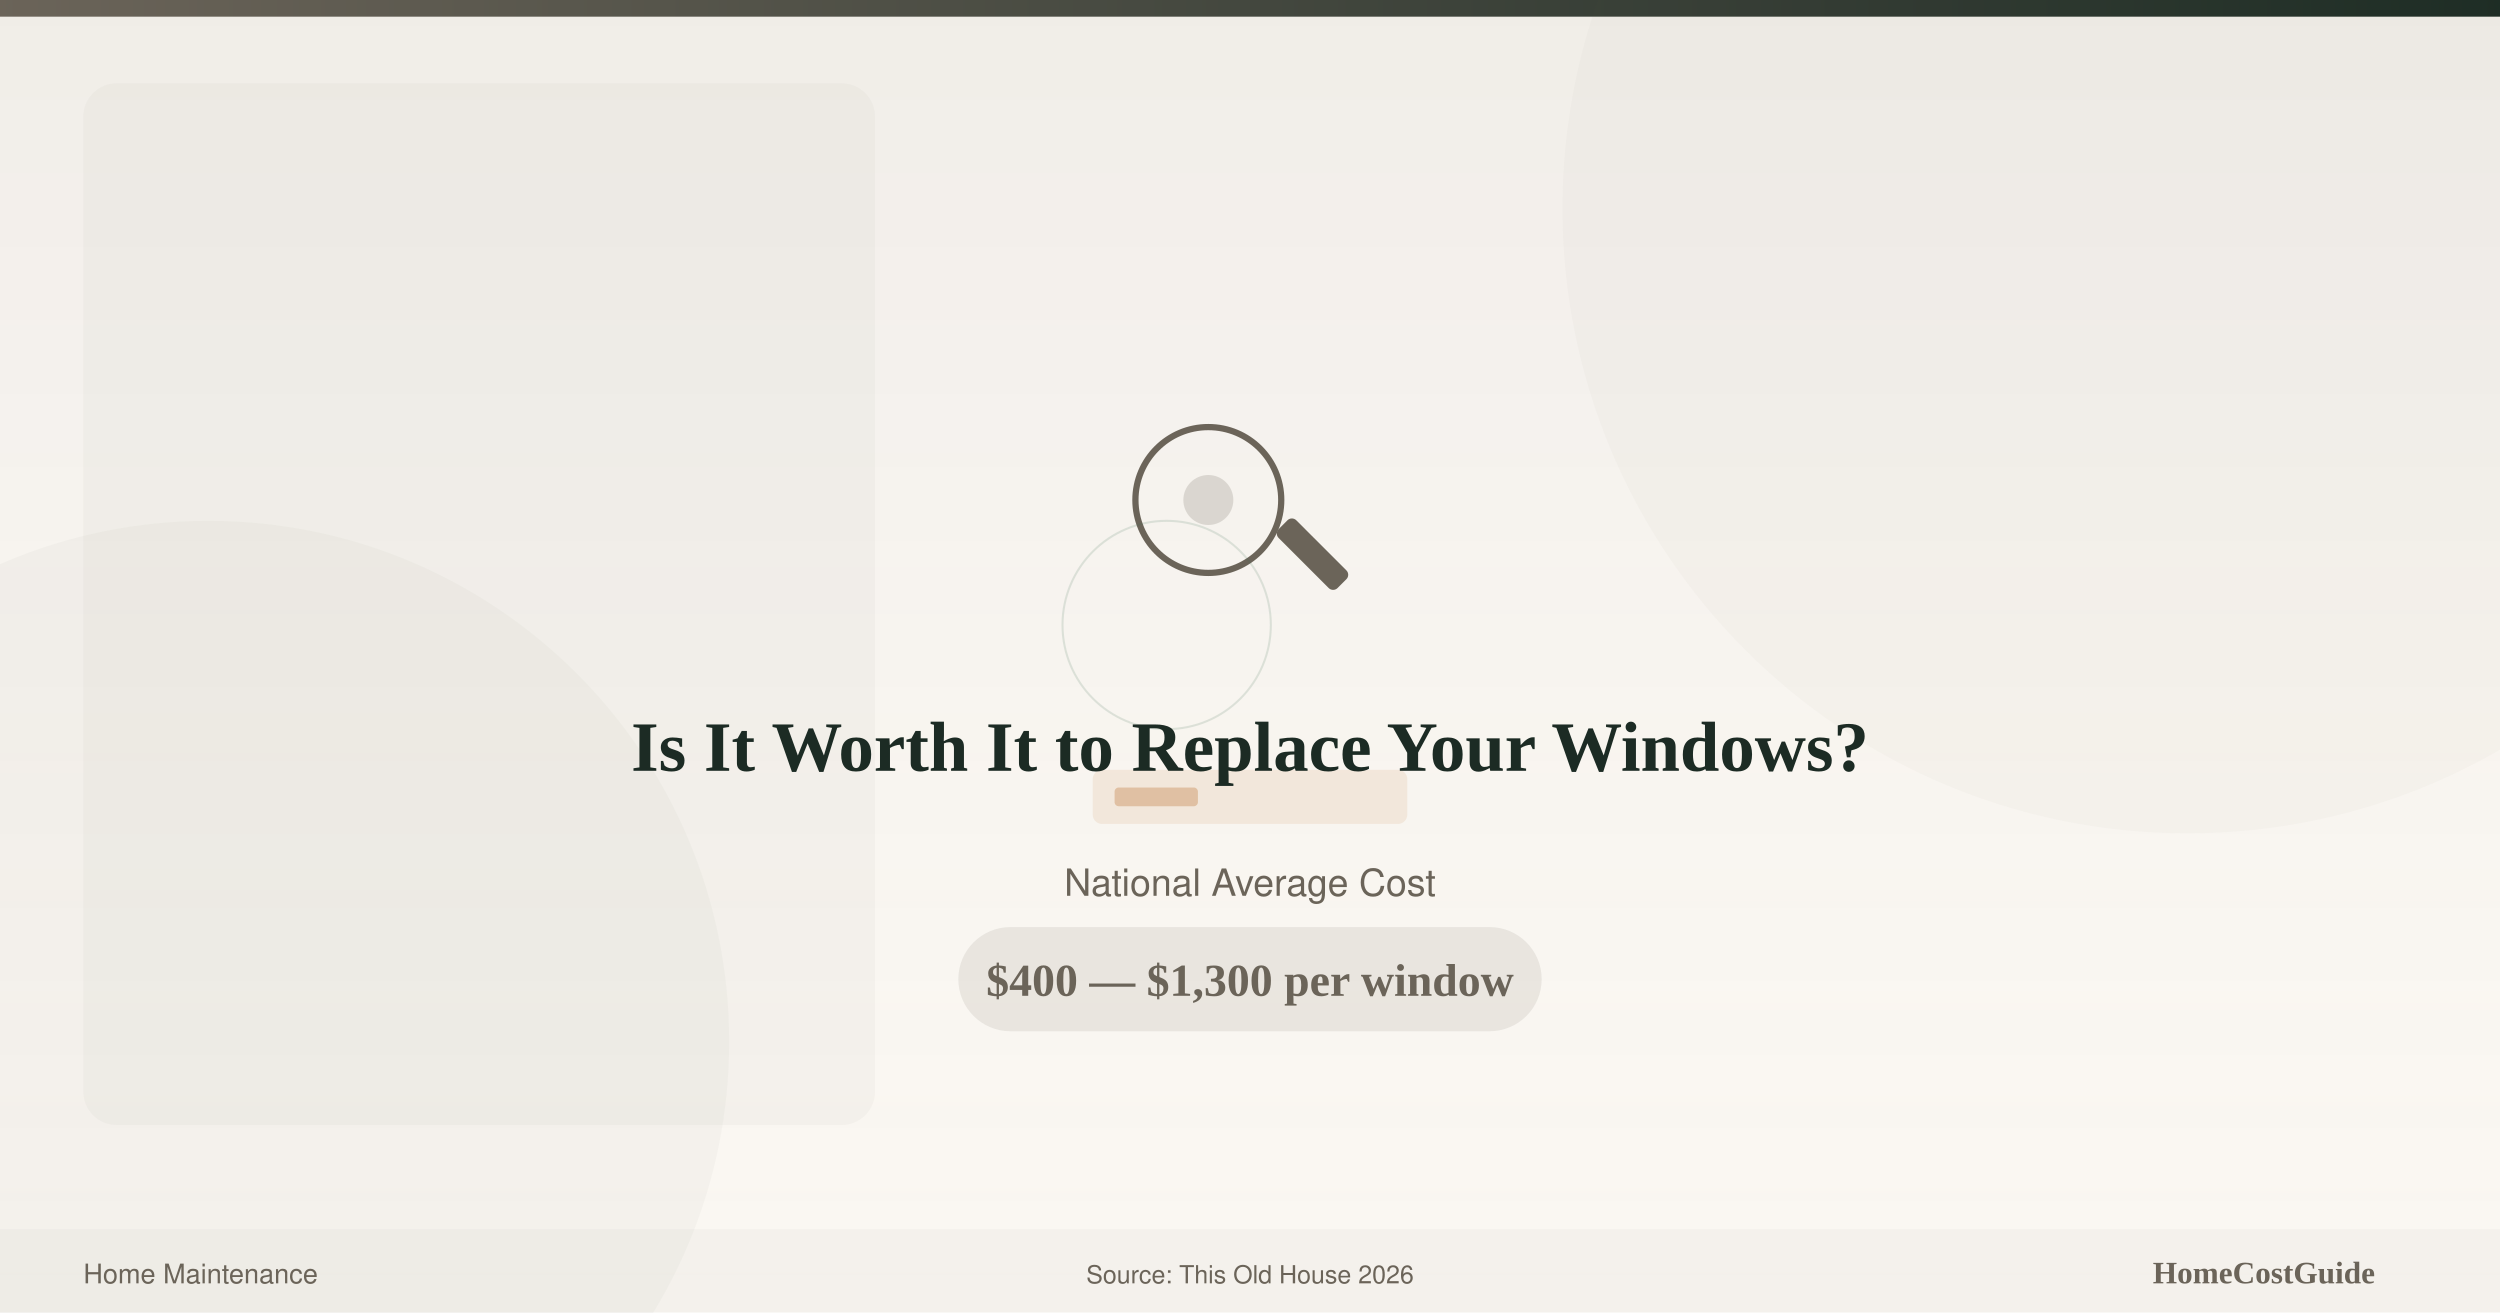
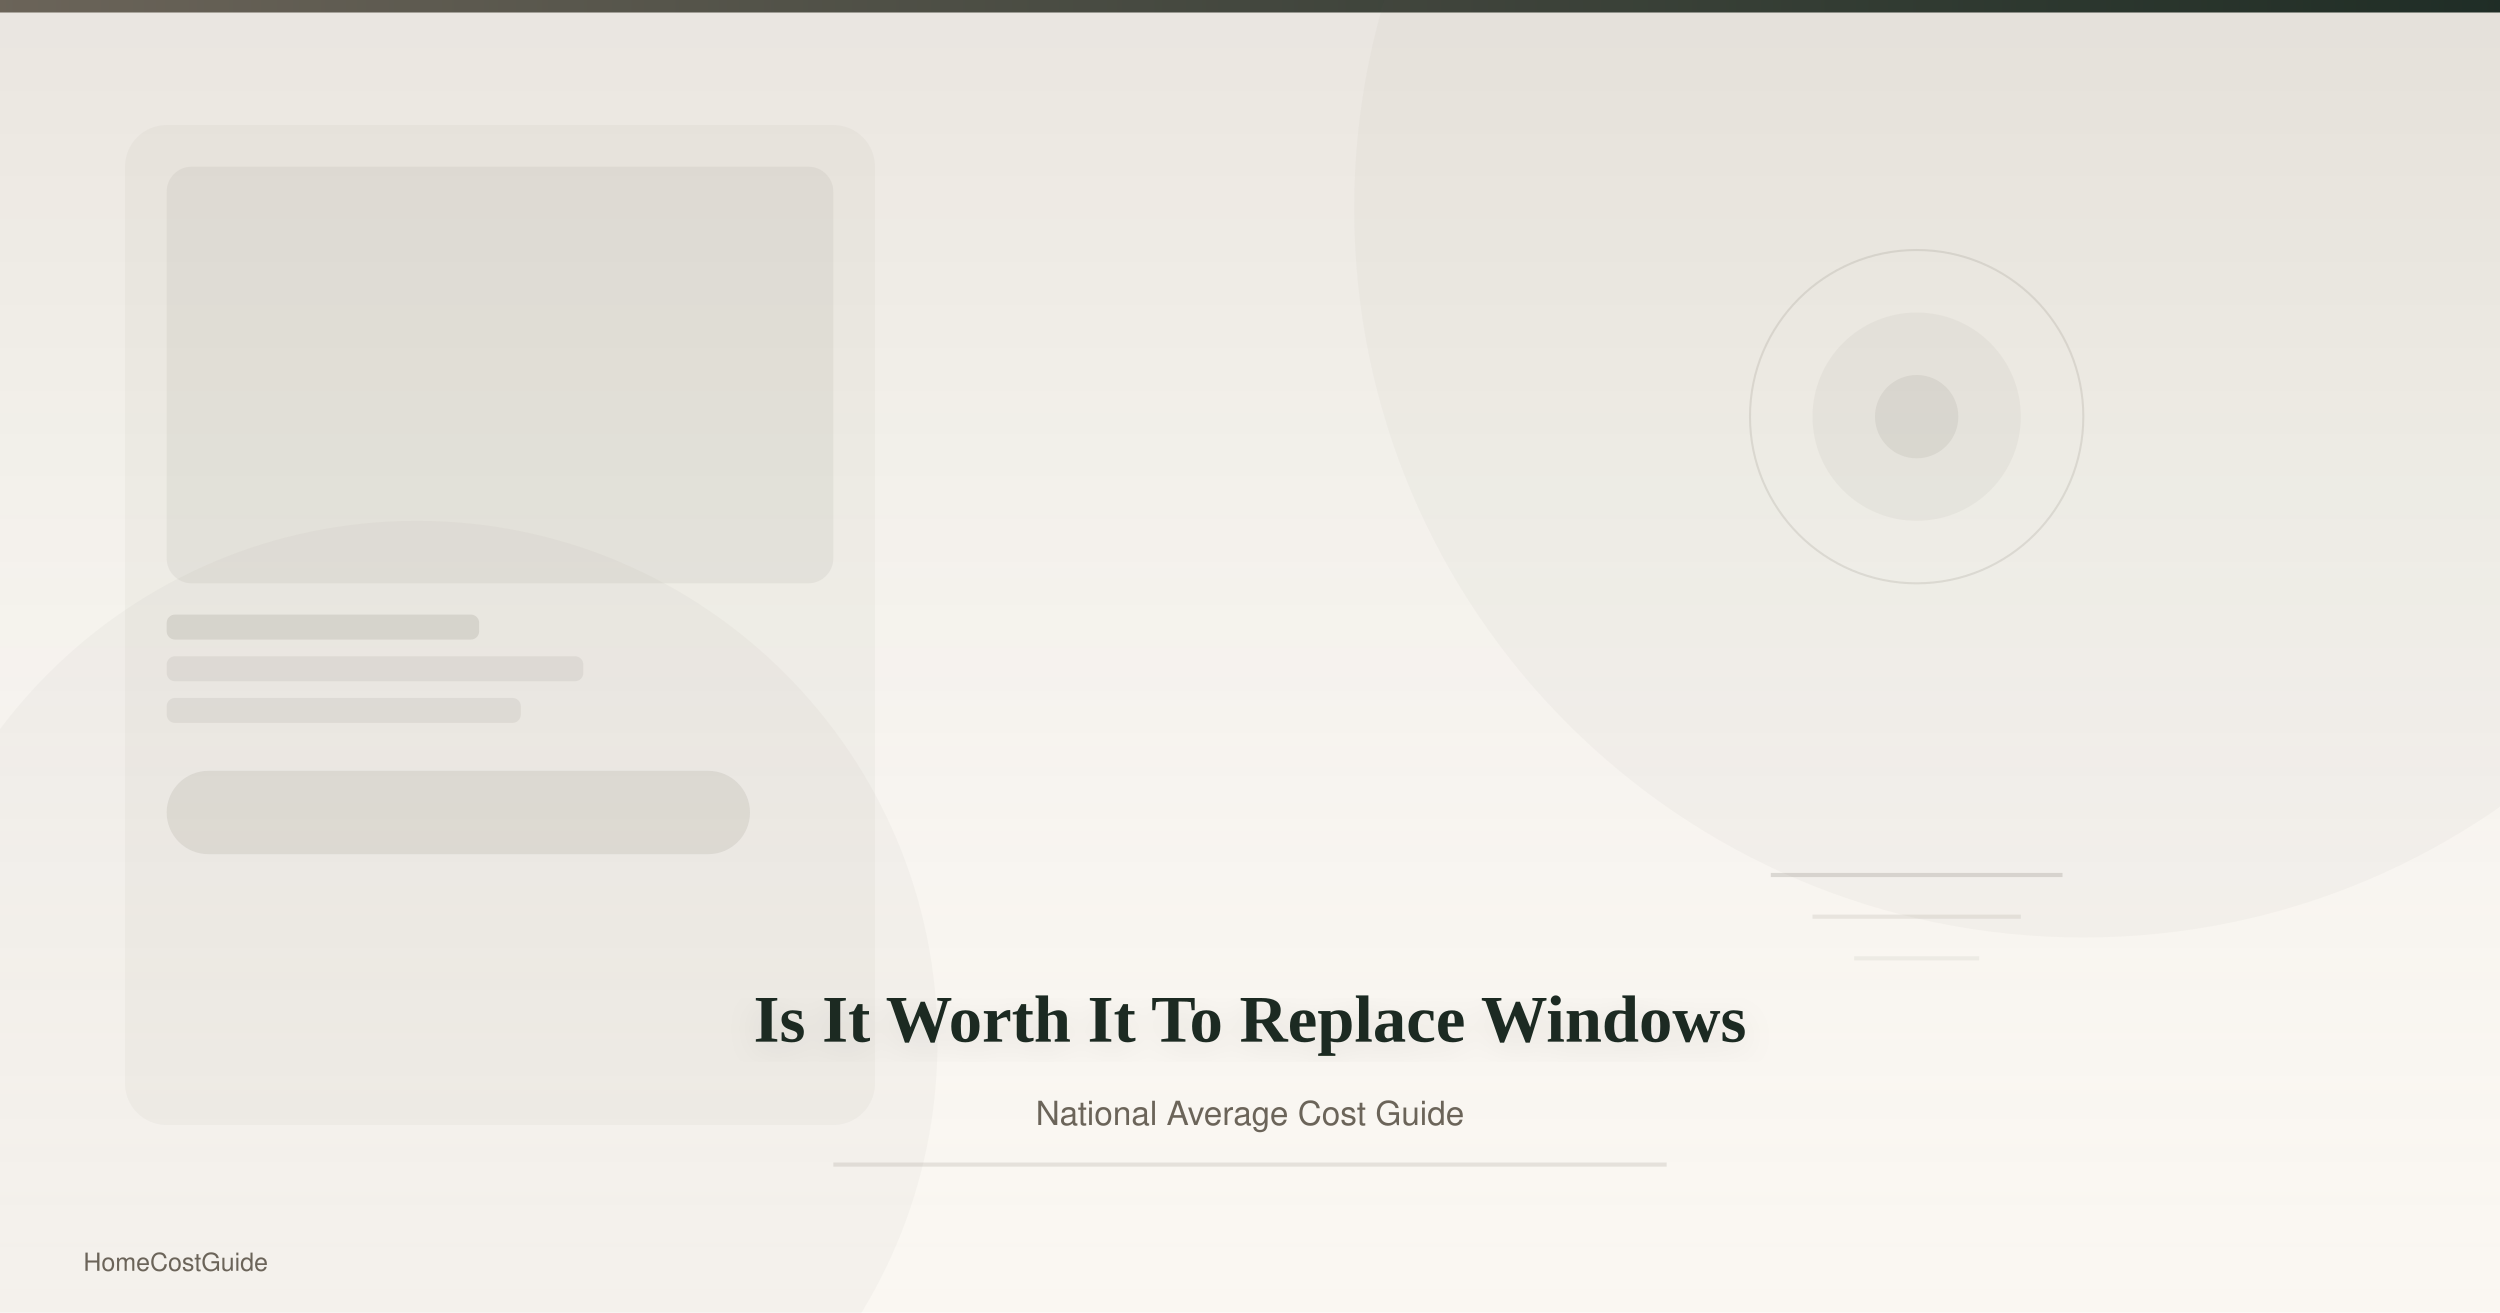
<svg xmlns="http://www.w3.org/2000/svg" viewBox="0 0 1200 630" width="1200" height="630">
  <defs>
    <linearGradient id="bg" x1="0" y1="0" x2="0" y2="1">
-       <stop offset="0%" stop-color="#6B6459" stop-opacity="0.07" />
+       <stop offset="0%" stop-color="#6B6459" stop-opacity="0.12" />
      <stop offset="100%" stop-color="#FAF7F2" stop-opacity="0" />
    </linearGradient>
    <linearGradient id="band" x1="0" y1="0" x2="1" y2="0">
      <stop offset="0%" stop-color="#6B6459" />
      <stop offset="100%" stop-color="#1C2B24" />
    </linearGradient>
+     <filter id="shadow">
+       <feDropShadow dx="0" dy="4" stdDeviation="8" flood-opacity="0.1" />
+     </filter>
  </defs>
  <rect width="1200" height="630" fill="#FAF7F2" />
  <rect width="1200" height="630" fill="url(#bg)" />
-   <rect x="0" y="0" width="1200" height="8" fill="url(#band)" />
-   <circle cx="1050" cy="100" r="300" fill="#6B6459" opacity="0.03" />
-   <circle cx="100" cy="500" r="250" fill="#1C2B24" opacity="0.03" />
-   <rect x="40" y="40" width="380" height="500" rx="16" fill="#6B6459" opacity="0.04" />
-   <circle cx="580" cy="240" r="35" fill="none" stroke="#6B6459" stroke-width="3" />
-   <circle cx="580" cy="240" r="12" fill="#6B6459" opacity="0.2" />
-   <rect x="610" y="260" width="40" height="12" rx="3" fill="#6B6459" transform="rotate(45 630 266)" />
-   <rect x="525" y="370" width="150" height="25" rx="4" fill="#B5651D" opacity="0.1" stroke="#B5651D" stroke-width="1" />
-   <rect x="535" y="378" width="40" height="9" rx="2" fill="#B5651D" opacity="0.3" />
-   <circle cx="560" cy="300" r="50" fill="none" stroke="#3F6E52" stroke-width="1" opacity="0.15" />
-   <text x="600" y="370" text-anchor="middle" font-family="Georgia,'Times New Roman',serif" font-size="34" font-weight="700" fill="#1C2B24">
-     <tspan x="600" dy="0">Is It Worth It to Replace Your Windows?</tspan>
-   </text>
-   <text x="600" y="430" text-anchor="middle" font-family="system-ui,Helvetica,Arial,sans-serif" font-size="18" fill="#6B6459">National Average Cost</text>
-   <rect x="460" y="445" width="280" height="50" rx="25" fill="#6B6459" opacity="0.12" />
-   <text x="600" y="478" text-anchor="middle" font-family="Georgia,'Times New Roman',serif" font-size="22" font-weight="700" fill="#6B6459">$400 — $1,300 per window</text>
-   <rect x="0" y="590" width="1200" height="40" fill="#6B6459" opacity="0.04" />
-   <text x="40" y="616" font-family="system-ui,Helvetica,Arial,sans-serif" font-size="13" fill="#6B6459">Home Maintenance</text>
-   <text x="1140" y="616" text-anchor="end" font-family="Georgia,'Times New Roman',serif" font-size="15" font-weight="600" fill="#6B6459">HomeCostGuide</text>
-   <text x="600" y="616" text-anchor="middle" font-family="system-ui,Helvetica,Arial,sans-serif" font-size="12" fill="#6B6459">Source: This Old House 2026</text>
+   <rect x="0" y="0" width="1200" height="6" fill="url(#band)" />
+   <circle cx="1000" cy="100" r="350" fill="#6B6459" opacity="0.04" />
+   <circle cx="200" cy="500" r="250" fill="#1C2B24" opacity="0.03" />
+   <rect x="60" y="60" width="360" height="480" rx="20" fill="#6B6459" opacity="0.05" />
+   <rect x="80" y="80" width="320" height="200" rx="12" fill="#6B6459" opacity="0.08" />
+   <rect x="80" y="295" width="150" height="12" rx="4" fill="#6B6459" opacity="0.15" />
+   <rect x="80" y="315" width="200" height="12" rx="4" fill="#6B6459" opacity="0.1" />
+   <rect x="80" y="335" width="170" height="12" rx="4" fill="#6B6459" opacity="0.1" />
+   <rect x="80" y="370" width="280" height="40" rx="20" fill="#6B6459" opacity="0.12" />
+   <circle cx="920" cy="200" r="80" fill="none" stroke="#6B6459" stroke-width="1" opacity="0.15" />
+   <circle cx="920" cy="200" r="50" fill="#6B6459" opacity="0.06" />
+   <circle cx="920" cy="200" r="20" fill="#6B6459" opacity="0.1" />
+   <line x1="850" y1="420" x2="990" y2="420" stroke="#6B6459" stroke-width="2" opacity="0.2" />
+   <line x1="870" y1="440" x2="970" y2="440" stroke="#6B6459" stroke-width="2" opacity="0.12" />
+   <line x1="890" y1="460" x2="950" y2="460" stroke="#6B6459" stroke-width="2" opacity="0.08" />
+   <text x="600" y="500" text-anchor="middle" font-family="Georgia,'Times New Roman',serif" font-size="32" font-weight="700" fill="#1C2B24" filter="url(#shadow)">Is It Worth It To Replace Windows</text>
+   <text x="600" y="540" text-anchor="middle" font-family="system-ui,Helvetica,Arial,sans-serif" font-size="16" fill="#6B6459">National Average Cost Guide</text>
+   <rect x="400" y="558" width="400" height="2" fill="#6B6459" opacity="0.15" />
+   <text x="40" y="610" font-family="system-ui,Helvetica,Arial,sans-serif" font-size="12" fill="#6B6459">HomeCostGuide</text>
</svg>
